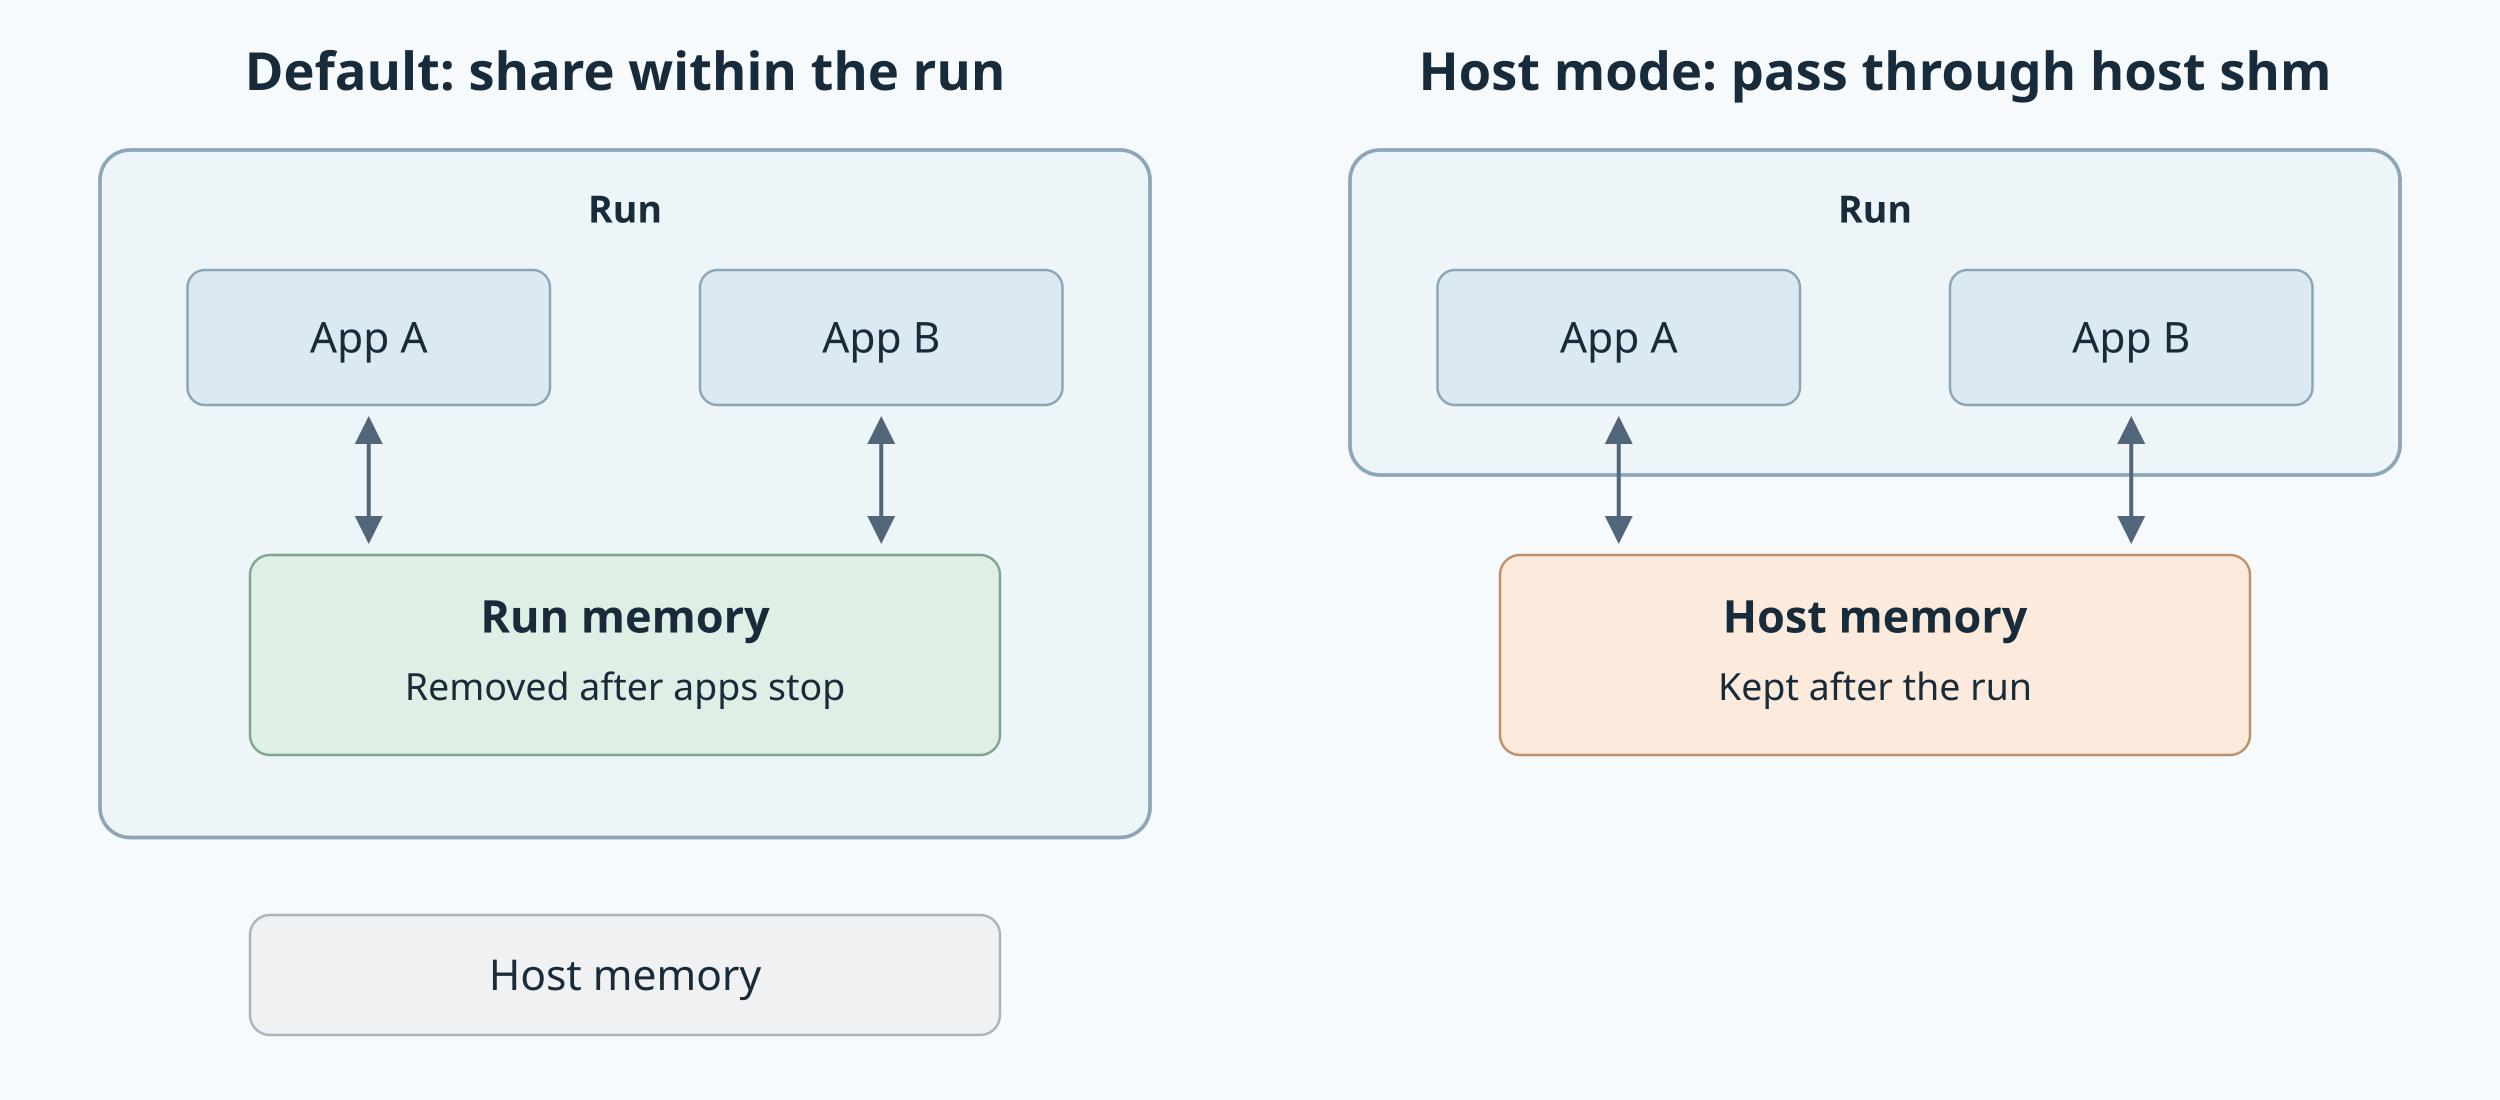
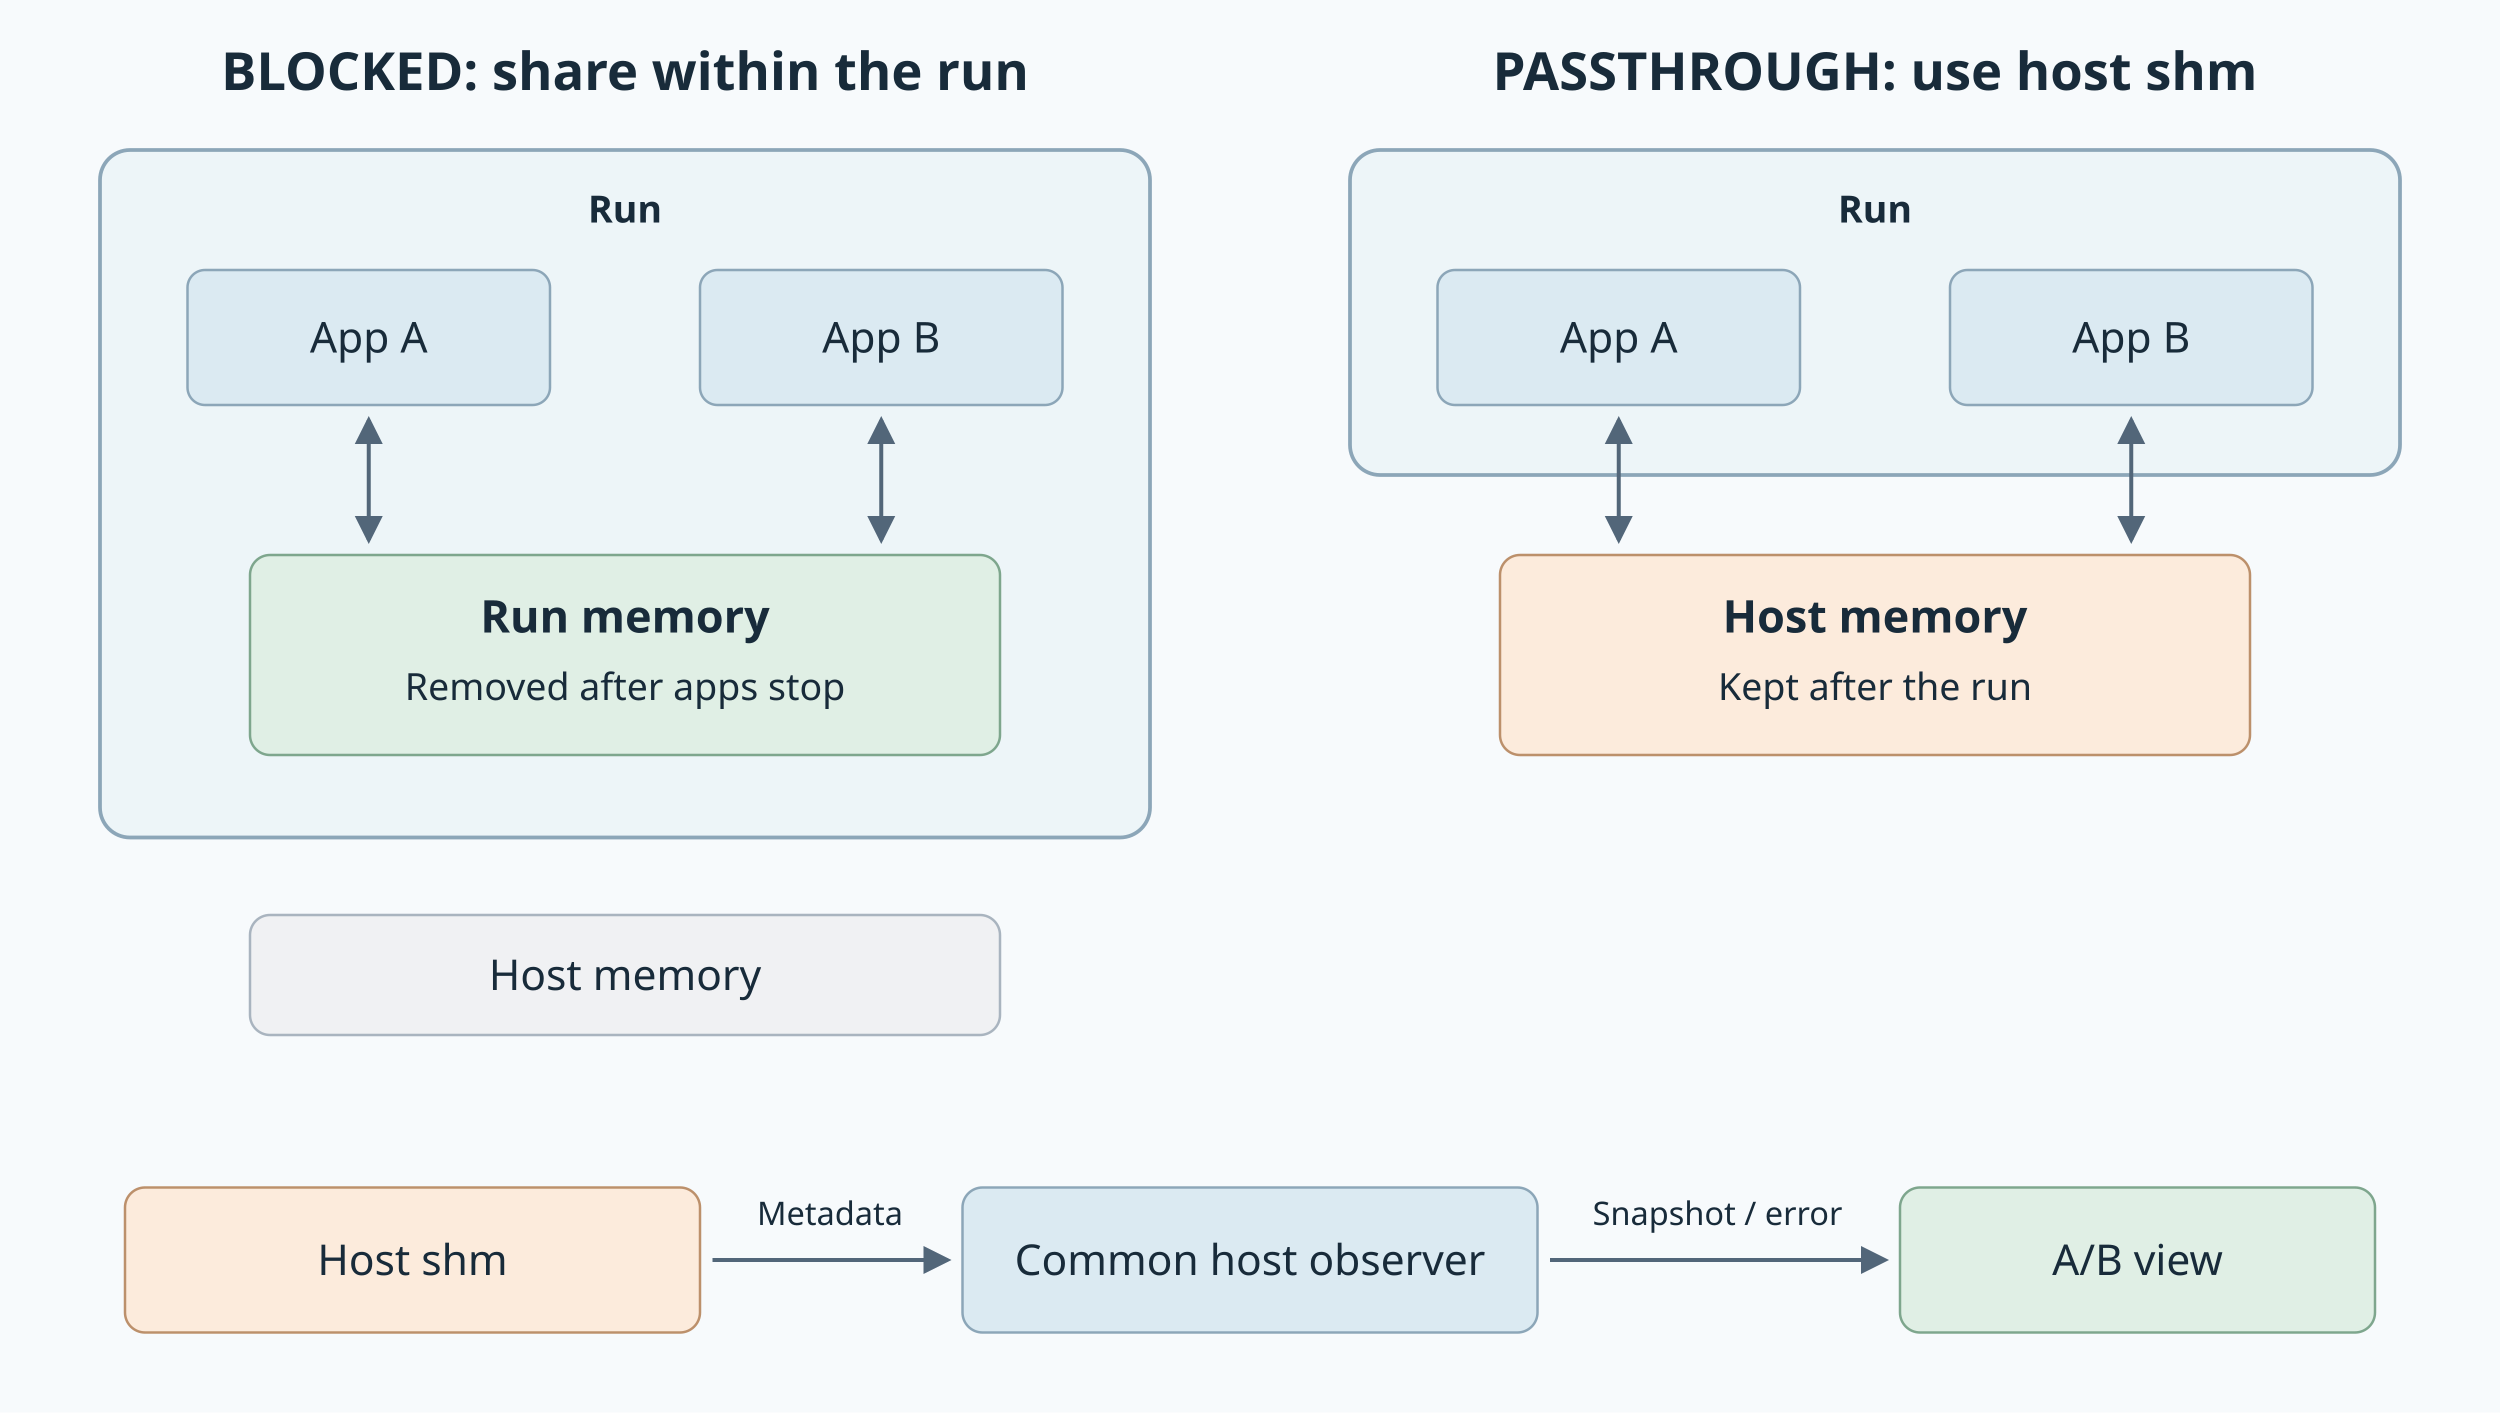
- <svg xmlns="http://www.w3.org/2000/svg" width="1000" height="440" viewBox="0 0 1000 440" role="img" aria-labelledby="title desc">
+ <svg xmlns="http://www.w3.org/2000/svg" width="1000" height="565" viewBox="0 0 1000 565" role="img" aria-labelledby="title desc">
  <defs>
    <marker id="arrow" markerWidth="7" markerHeight="7" refX="6" refY="3.5" orient="auto-start-reverse">
      <path d="M0 0L7 3.5L0 7" fill="#526679" />
    </marker>
  </defs>
-   <rect width="1000" height="440" fill="#f7fafc" />
+   <rect width="1000" height="565" fill="#f7fafc" />
  <g font-family="sans-serif" fill="#182b3a" text-anchor="middle">
-     <text x="250" y="36" font-size="21" font-weight="600">Default: share within the run</text>
-     <text x="750" y="36" font-size="21" font-weight="600">Host mode: pass through host shm</text>
+     <text x="250" y="36" font-size="21" font-weight="600">BLOCKED: share within the run</text>
+     <text x="750" y="36" font-size="21" font-weight="600">PASSTHROUGH: use host shm</text>
    <rect x="40" y="60" width="420" height="275" rx="12" fill="#edf5f8" stroke="#8ca6b8" stroke-width="1.5" />
    <text x="250" y="89" font-size="15" font-weight="600">Run</text>
    <rect x="540" y="60" width="420" height="130" rx="12" fill="#edf5f8" stroke="#8ca6b8" stroke-width="1.5" />
    <text x="750" y="89" font-size="15" font-weight="600">Run</text>
    <g fill="#dbeaf2" stroke="#8ca6b8">
      <rect x="75" y="108" width="145" height="54" rx="7" />
      <rect x="280" y="108" width="145" height="54" rx="7" />
      <rect x="575" y="108" width="145" height="54" rx="7" />
      <rect x="780" y="108" width="145" height="54" rx="7" />
    </g>
    <text x="147.5" y="141" font-size="17">App A</text>
    <text x="352.5" y="141" font-size="17">App B</text>
    <text x="647.5" y="141" font-size="17">App A</text>
    <text x="852.5" y="141" font-size="17">App B</text>
    <rect x="100" y="222" width="300" height="80" rx="8" fill="#e0efe5" stroke="#7ea68d" />
    <text x="250" y="253" font-size="18" font-weight="600">Run memory</text>
    <text x="250" y="280" font-size="15">Removed after apps stop</text>
    <rect x="100" y="366" width="300" height="48" rx="8" fill="#f0f1f3" stroke="#a9b4bf" />
    <text x="250" y="396" font-size="17">Host memory</text>
    <rect x="600" y="222" width="300" height="80" rx="8" fill="#fcebdc" stroke="#bc906b" />
    <text x="750" y="253" font-size="18" font-weight="600">Host memory</text>
    <text x="750" y="280" font-size="15">Kept after the run</text>
+     <rect x="50" y="475" width="230" height="58" rx="8" fill="#fcebdc" stroke="#bc906b" />
+     <text x="165" y="510" font-size="17">Host shm</text>
+     <rect x="385" y="475" width="230" height="58" rx="8" fill="#dbeaf2" stroke="#8ca6b8" />
+     <text x="500" y="510" font-size="17">Common host observer</text>
+     <rect x="760" y="475" width="190" height="58" rx="8" fill="#e0efe5" stroke="#7ea68d" />
+     <text x="855" y="510" font-size="17">A/B view</text>
+     <text x="332" y="490" font-size="13">Metadata</text>
+     <text x="687" y="490" font-size="13">Snapshot / error</text>
  </g>
  <g fill="none" stroke="#526679" stroke-width="1.6" marker-start="url(#arrow)" marker-end="url(#arrow)">
    <path d="M147.5 168V216" />
    <path d="M352.5 168V216" />
    <path d="M647.5 168V216" />
    <path d="M852.5 168V216" />
  </g>
+   <g fill="none" stroke="#526679" stroke-width="1.6" marker-end="url(#arrow)">
+     <path d="M285 504H379" />
+     <path d="M620 504H754" />
+   </g>
</svg>
